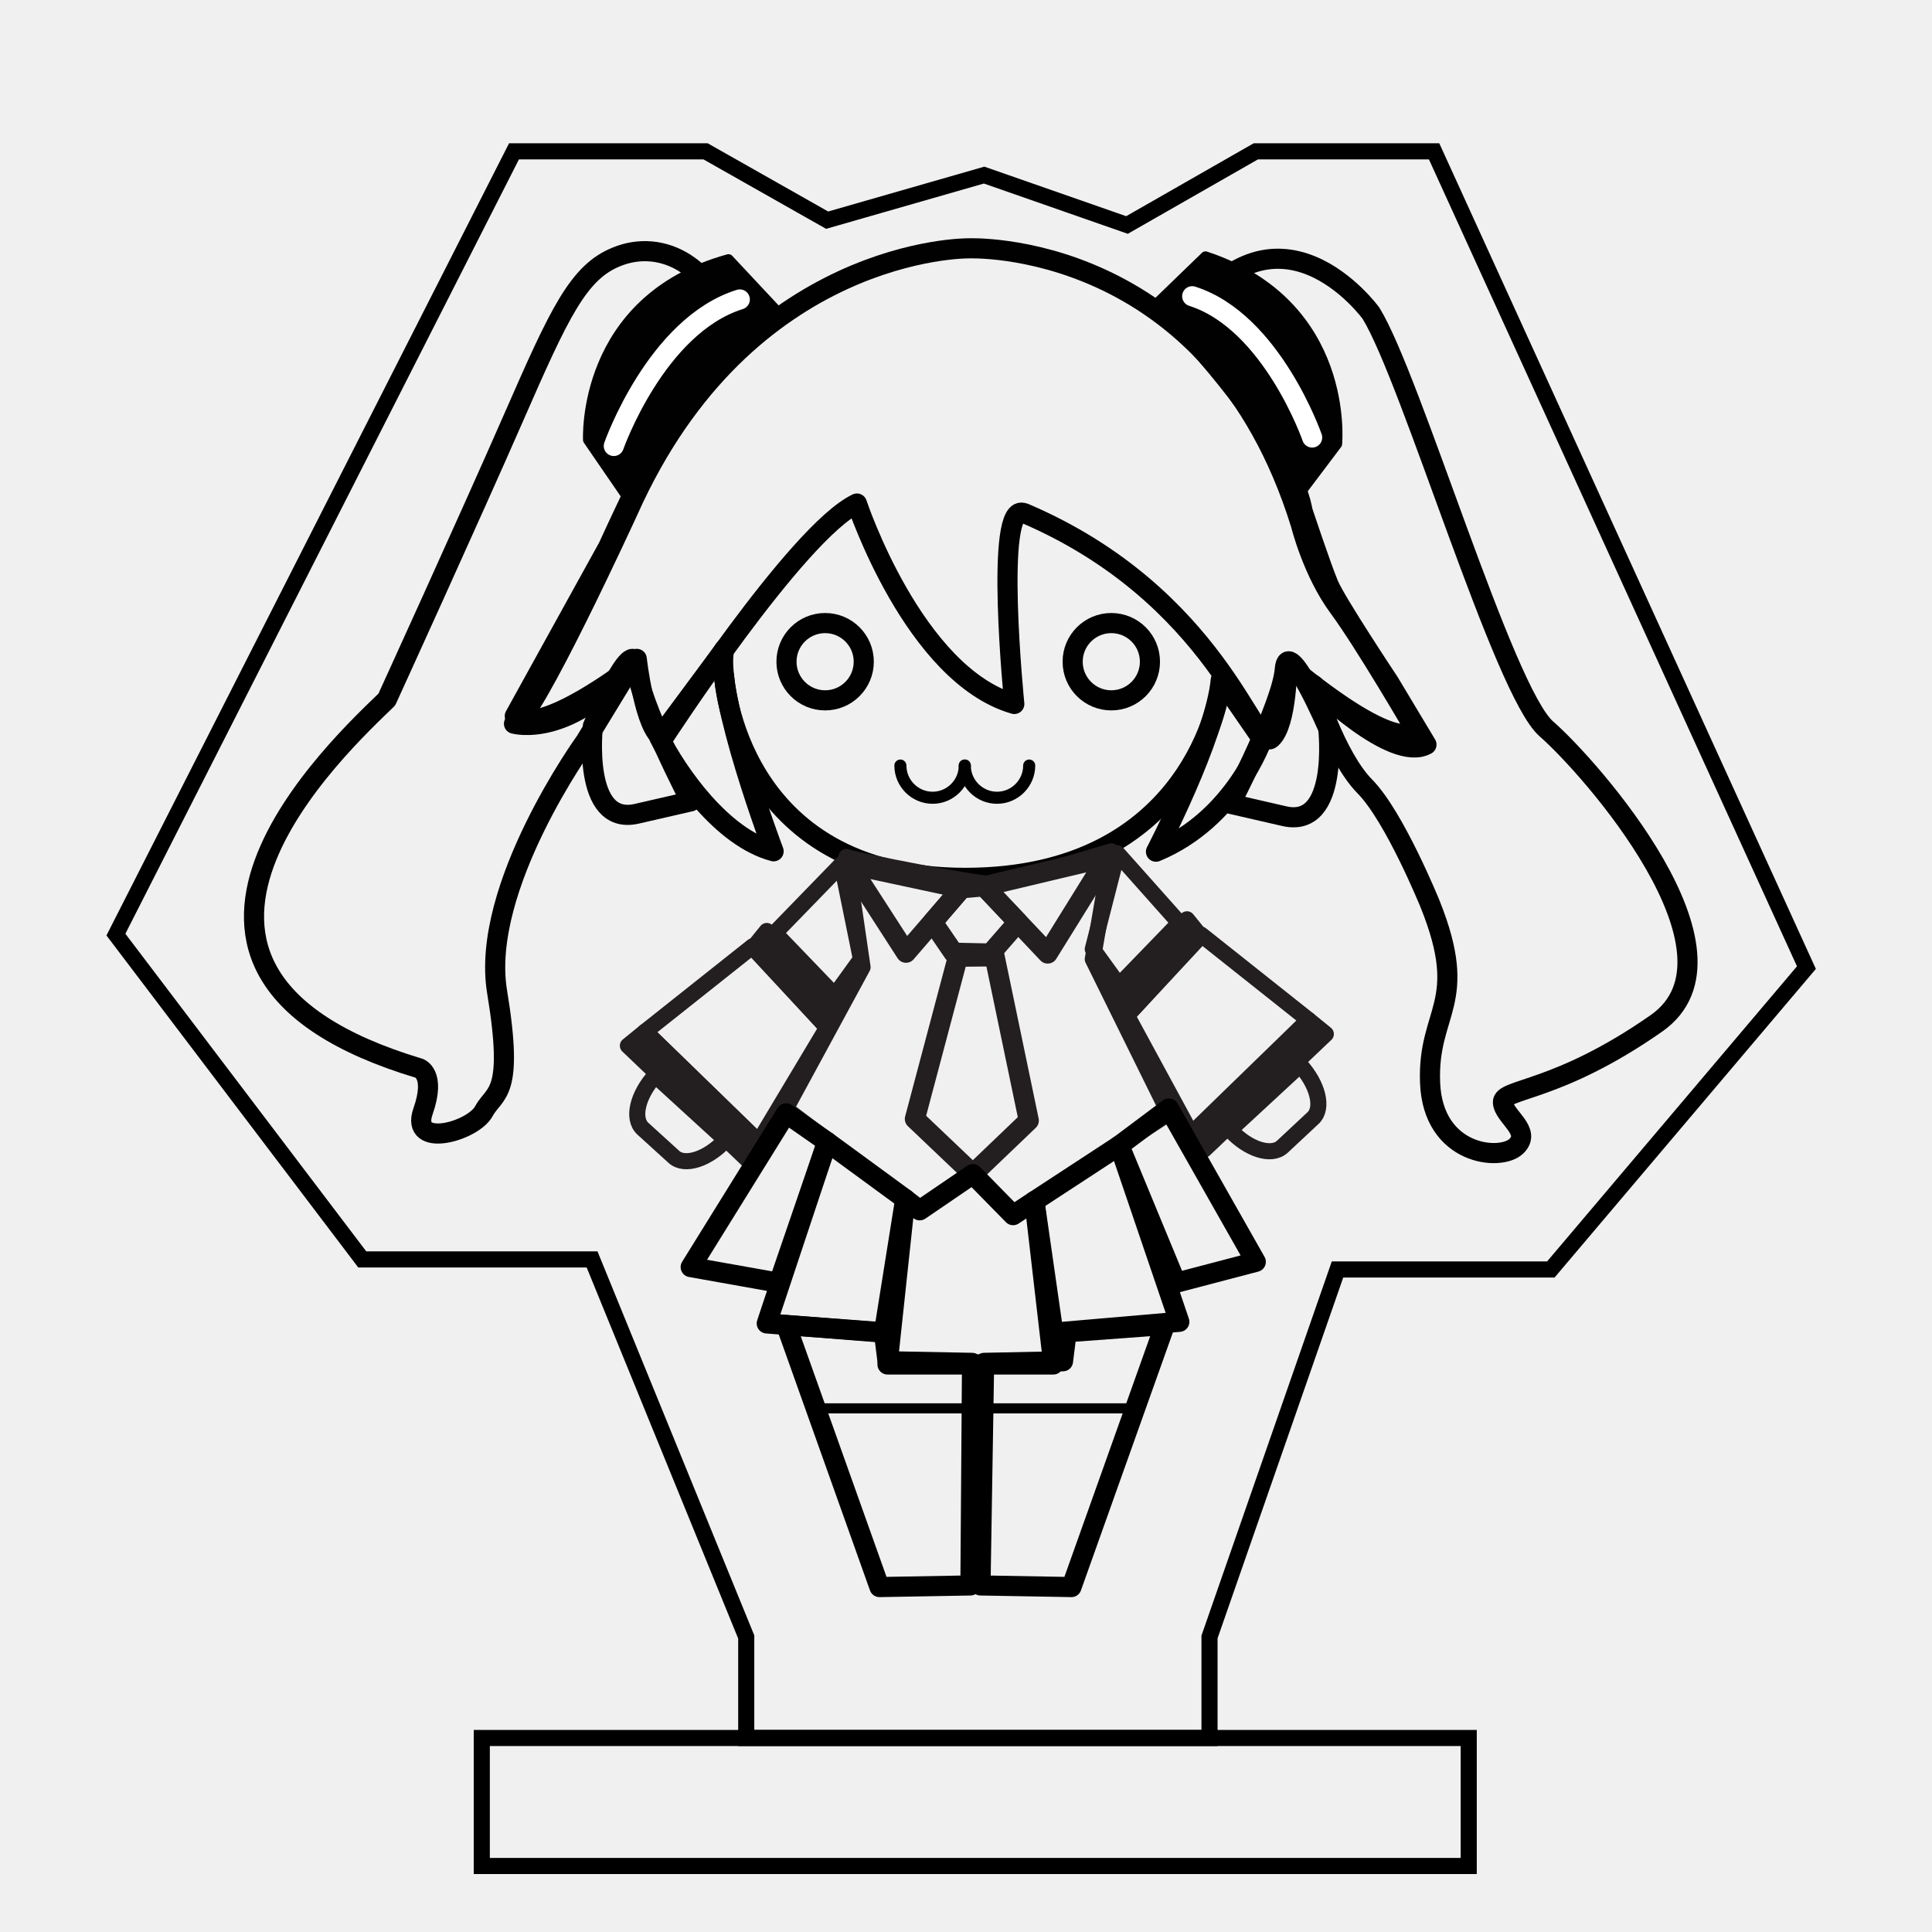
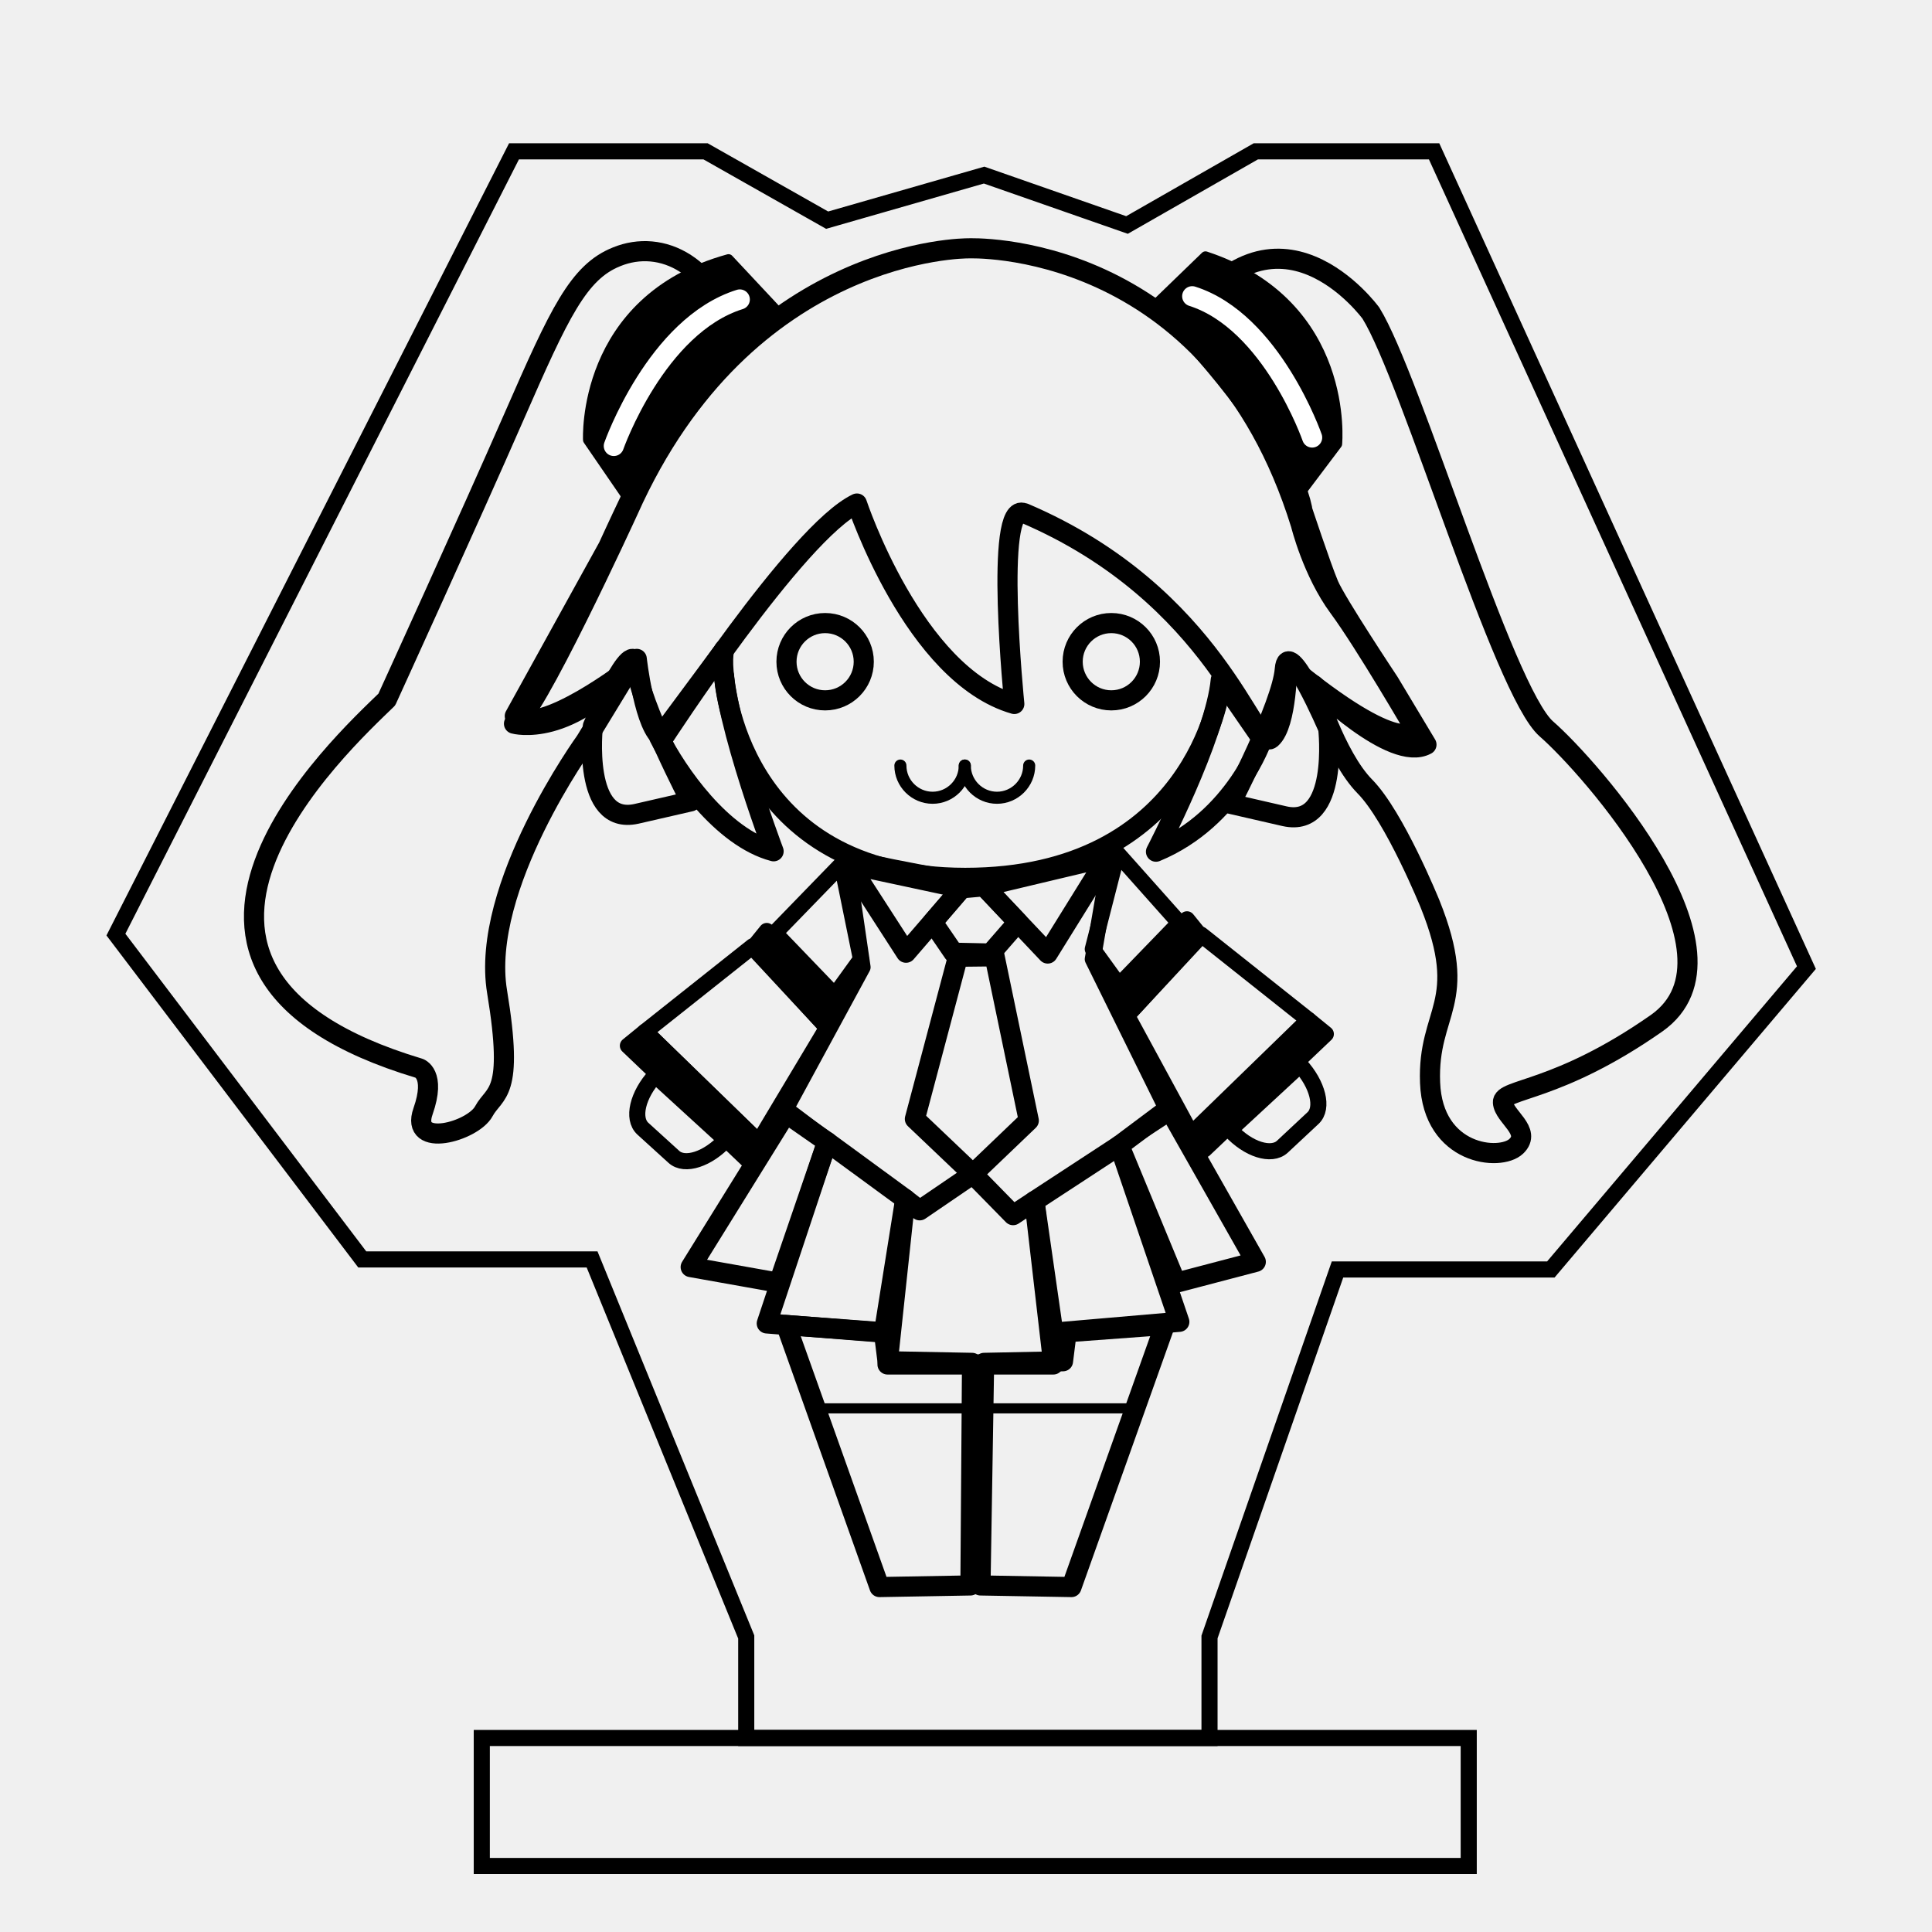
<svg xmlns="http://www.w3.org/2000/svg" id="Standees" viewBox="0 0 48 48">
  <defs>
    <style>
      .cls-1, .cls-2, .cls-3, .cls-4, .cls-5, .cls-6, .cls-7, .cls-8 {
        fill: none;
      }

      .cls-1, .cls-9, .cls-8 {
        stroke-width: .4px;
      }

      .cls-1, .cls-4 {
        stroke-miterlimit: 10;
      }

      .cls-1, .cls-4, .cls-7 {
        stroke: #000;
      }

      .cls-2 {
        stroke-width: .3px;
      }

      .cls-2, .cls-9, .cls-3, .cls-5, .cls-6, .cls-10, .cls-7, .cls-8 {
        stroke-linecap: round;
        stroke-linejoin: round;
      }

      .cls-2, .cls-6, .cls-10 {
-         stroke: #010101;
+         stroke: #000000;
      }

      .cls-9 {
-         fill: #231f20;
+         fill: #000000;
      }

      .cls-9, .cls-3, .cls-8 {
-         stroke: #231f20;
+         stroke: #000000;
      }

      .cls-3, .cls-5, .cls-6, .cls-7 {
        stroke-width: .5px;
      }

      .cls-4, .cls-10 {
        stroke-width: .25px;
      }

      .cls-5 {
        stroke: #fff;
      }

      .cls-10 {
-         fill: #010101;
+         fill: #000000;
      }
    </style>
  </defs>
  <g>
    <g>
      <path class="cls-10" d="M15.53,12.27l-.92-1.34s-.18-3.48,3.49-4.49l1.16,1.24s-1.58.81-3.73,4.6h0Z" />
      <path class="cls-6" d="M25.45,12.75c4.78,2.04,5.73,5.95,6.13,5.6s.4-1.85.4-1.85c2.86,2.36,3.19,1.64,3.19,1.64,0,0-1.26-2.17-1.91-3.05s-.94-2.06-.94-2.06c-2.21-7.14-8.27-6.86-8.27-6.86,0,0-5.51-.05-8.44,6.51,0,0-2.43,5.3-2.84,5.3,0,0,1.42.4,3.05-1.61,0,0,.19,1.74.65,1.98,0,0,3.33-5.13,4.82-5.84,0,0,1.41,4.26,3.91,4.98,0,0-.51-5.06.24-4.74h0Z" />
      <path class="cls-6" d="M17.99,16.15l-1.61,2.17c.44.87,1.55,2.49,2.84,2.83,0,0-1.46-3.86-1.23-5.01h0Z" />
      <path class="cls-6" d="M30.34,16.89l1.02,1.48s-.68,1.98-2.64,2.79c0,0,1.48-2.84,1.61-4.27h0Z" />
      <path class="cls-10" d="M32.24,12.33l.98-1.3s.34-3.47-3.27-4.66l-1.22,1.18s1.54.88,3.51,4.77h0Z" />
      <path class="cls-6" d="M16.39,11l1.9-2.41c-.49-2.05-1.87-2.66-2.97-2.21-.95.38-1.42,1.39-2.54,3.95s-3.17,7.05-3.17,7.05c-1.1,1.07-7.29,6.73.8,9.16,0,0,.43.13.1,1.07s1.24.5,1.51,0,.76-.37.33-2.97,2.2-6.23,2.2-6.23l1.11-1.82s-2.24,1.73-2.87,1.2l2.32-4.2s1.05-2.3,1.28-2.58Z" />
      <path class="cls-6" d="M32.35,12.63c-.36-1.74-3.01-4.52-3.01-4.52,2.36-3.58,4.72-.33,4.72-.33,1,1.61,3.29,9.4,4.36,10.33s5.19,5.58,2.74,7.31c-2.47,1.73-3.84,1.62-3.82,1.97s.73.71.33,1.09-2.07.22-2.14-1.58,1-1.95,0-4.44c0,0-.88-2.17-1.62-2.92s-1.27-2.52-1.27-2.52c0,0,1.95,1.94,2.8,1.48l-.93-1.55s-1.31-1.97-1.5-2.42-.67-1.9-.67-1.9h0Z" />
      <path class="cls-6" d="M14.73,18.04s-.28,2.48,1.08,2.18l1.35-.31s-1.28-2.45-1.35-3.34-1.08,1.47-1.08,1.47Z" />
      <path class="cls-6" d="M33,18.1s.28,2.48-1.08,2.18l-1.35-.31s1.28-2.45,1.35-3.34,1.08,1.47,1.08,1.47Z" />
      <path class="cls-5" d="M15.25,11.08s1.05-2.99,3.13-3.64" />
      <path class="cls-5" d="M32.6,10.87s-1-2.88-2.98-3.51" />
      <circle class="cls-6" cx="20.5" cy="16.44" r=".96" />
      <circle class="cls-6" cx="27.61" cy="16.44" r=".96" />
      <g>
        <path class="cls-2" d="M23.97,19.02c0,.44-.36.8-.8.8s-.8-.36-.8-.8" />
        <path class="cls-2" d="M23.97,19.02c0,.44.36.8.8.8s.8-.36.8-.8" />
      </g>
      <g>
        <path class="cls-6" d="M17.99,16.8s.28,5.01,5.99,5.01,6.33-4.68,6.33-4.68" />
        <polygon class="cls-3" points="21.09 21.47 22.51 23.67 23.89 22.07 21.09 21.47" />
        <polygon class="cls-3" points="27.52 21.29 26.03 23.69 24.45 22.02 27.52 21.29" />
        <path class="cls-8" d="M21.03,21.29l.4,2.74-1.91,3.52,3.33,2.51,1.32-.89,1,1.02,3.87-2.53-1.89-3.83.46-2.68s-2.63.8-2.98.81-3.35-.57-3.6-.67Z" />
        <polygon class="cls-8" points="20.91 21.47 19.25 23.18 20.74 24.73 21.39 23.83 20.91 21.47" />
        <polygon class="cls-9" points="19.3 23.36 19.05 23.13 18.71 23.55 20.55 25.53 20.91 24.93 19.3 23.36" />
        <polygon class="cls-8" points="18.7 23.51 16.03 25.63 18.85 28.37 20.55 25.53 18.7 23.51" />
        <polygon class="cls-9" points="16.03 25.63 15.6 25.98 18.62 28.86 18.85 28.37 16.03 25.63" />
        <path class="cls-8" d="M30.57,28.08h0c.44.48,1.02.66,1.29.41l.76-.71c.27-.25.12-.84-.32-1.32l-1.74,1.61Z" />
        <polygon class="cls-8" points="27.76 21.2 29.3 22.93 27.8 24.48 27.15 23.58 27.76 21.2" />
        <polygon class="cls-9" points="29.25 23.07 29.49 22.84 29.83 23.26 28 25.23 27.64 24.64 29.25 23.07" />
        <polygon class="cls-8" points="29.84 23.22 32.51 25.34 29.65 28.27 28 25.23 29.84 23.22" />
        <polygon class="cls-9" points="32.51 25.34 32.94 25.69 29.92 28.56 29.69 28.08 32.51 25.34" />
        <polygon class="cls-3" points="23.17 22.91 23.69 23.67 24.61 23.69 25.29 22.91 24.45 22.02 23.89 22.07 23.17 22.91" />
        <polygon class="cls-3" points="23.8 23.77 22.73 27.8 24.17 29.17 25.56 27.84 24.71 23.76 23.8 23.77" />
        <path class="cls-8" d="M16.28,26.72h0c-.44.48-.58,1.07-.31,1.32l.77.7c.27.25.85.06,1.29-.42l-1.75-1.6Z" />
      </g>
    </g>
    <g>
      <polygon class="cls-7" points="19.53 27.66 17.16 31.48 19.35 31.87 20.55 28.37 19.53 27.66" />
      <polygon class="cls-7" points="20.55 28.37 19.05 32.88 21.96 33.11 22.49 29.79 20.55 28.37" />
      <polygon class="cls-7" points="22.49 29.79 22.05 33.9 26.17 33.9 25.7 29.84 25.17 30.19 24.17 29.17 22.85 30.07 22.49 29.79" />
      <polygon class="cls-7" points="26.17 33.11 29.3 32.84 27.81 28.46 25.7 29.84 26.17 33.11" />
      <polygon class="cls-7" points="29.04 27.54 31.2 31.35 29.22 31.87 27.81 28.46 29.04 27.54" />
    </g>
    <polygon class="cls-7" points="24.15 33.86 24.11 39.39 21.85 39.43 19.53 32.92 21.96 33.1 22.05 33.82 24.15 33.86" />
    <polygon class="cls-7" points="24.45 33.86 24.36 39.39 26.62 39.43 28.94 32.92 26.5 33.1 26.41 33.82 24.45 33.86" />
    <polygon class="cls-4" points="20.32 34.99 23.97 34.99 28.2 34.99 26.62 39.43 21.85 39.43 20.32 34.99" />
  </g>
  <rect class="cls-1" x="11.97" y="43.18" width="24.52" height="3.18" />
  <polygon class="cls-1" points="35.63 3.76 31.2 3.76 28 5.59 24.45 4.35 20.55 5.47 17.53 3.76 12.77 3.76 2.88 23.22 9 31.29 14.71 31.29 18.54 40.67 18.54 43.18 30.05 43.18 30.05 40.67 33.23 31.54 38.53 31.54 44.88 24.04 35.63 3.76" />
</svg>
